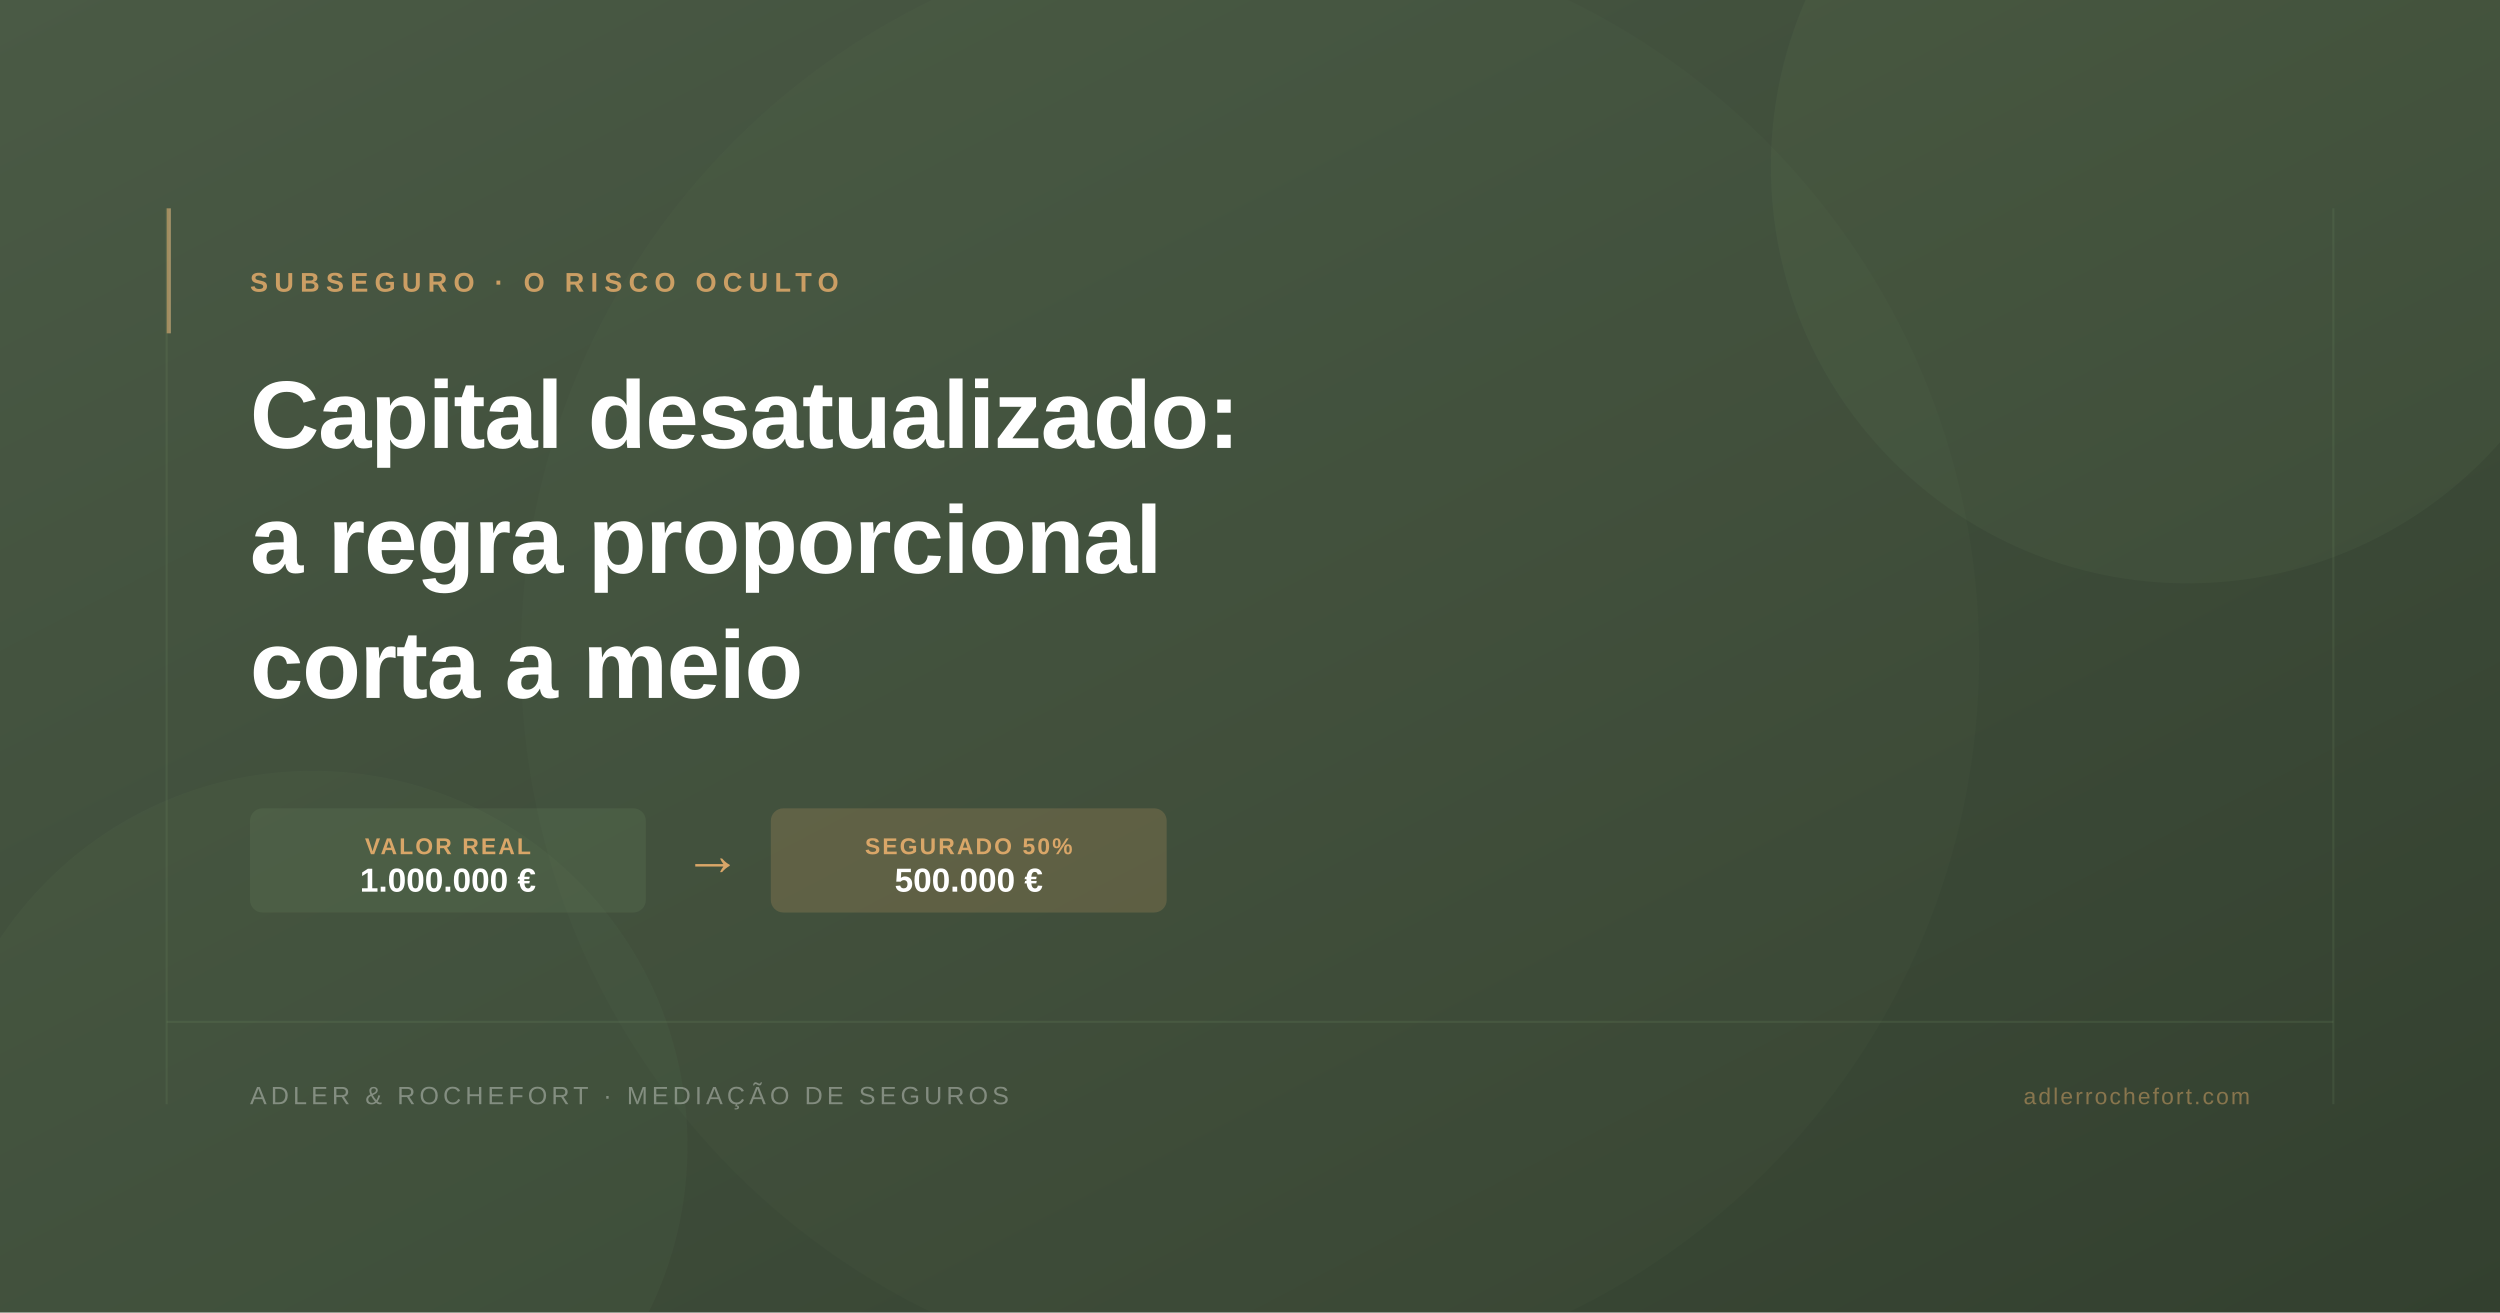
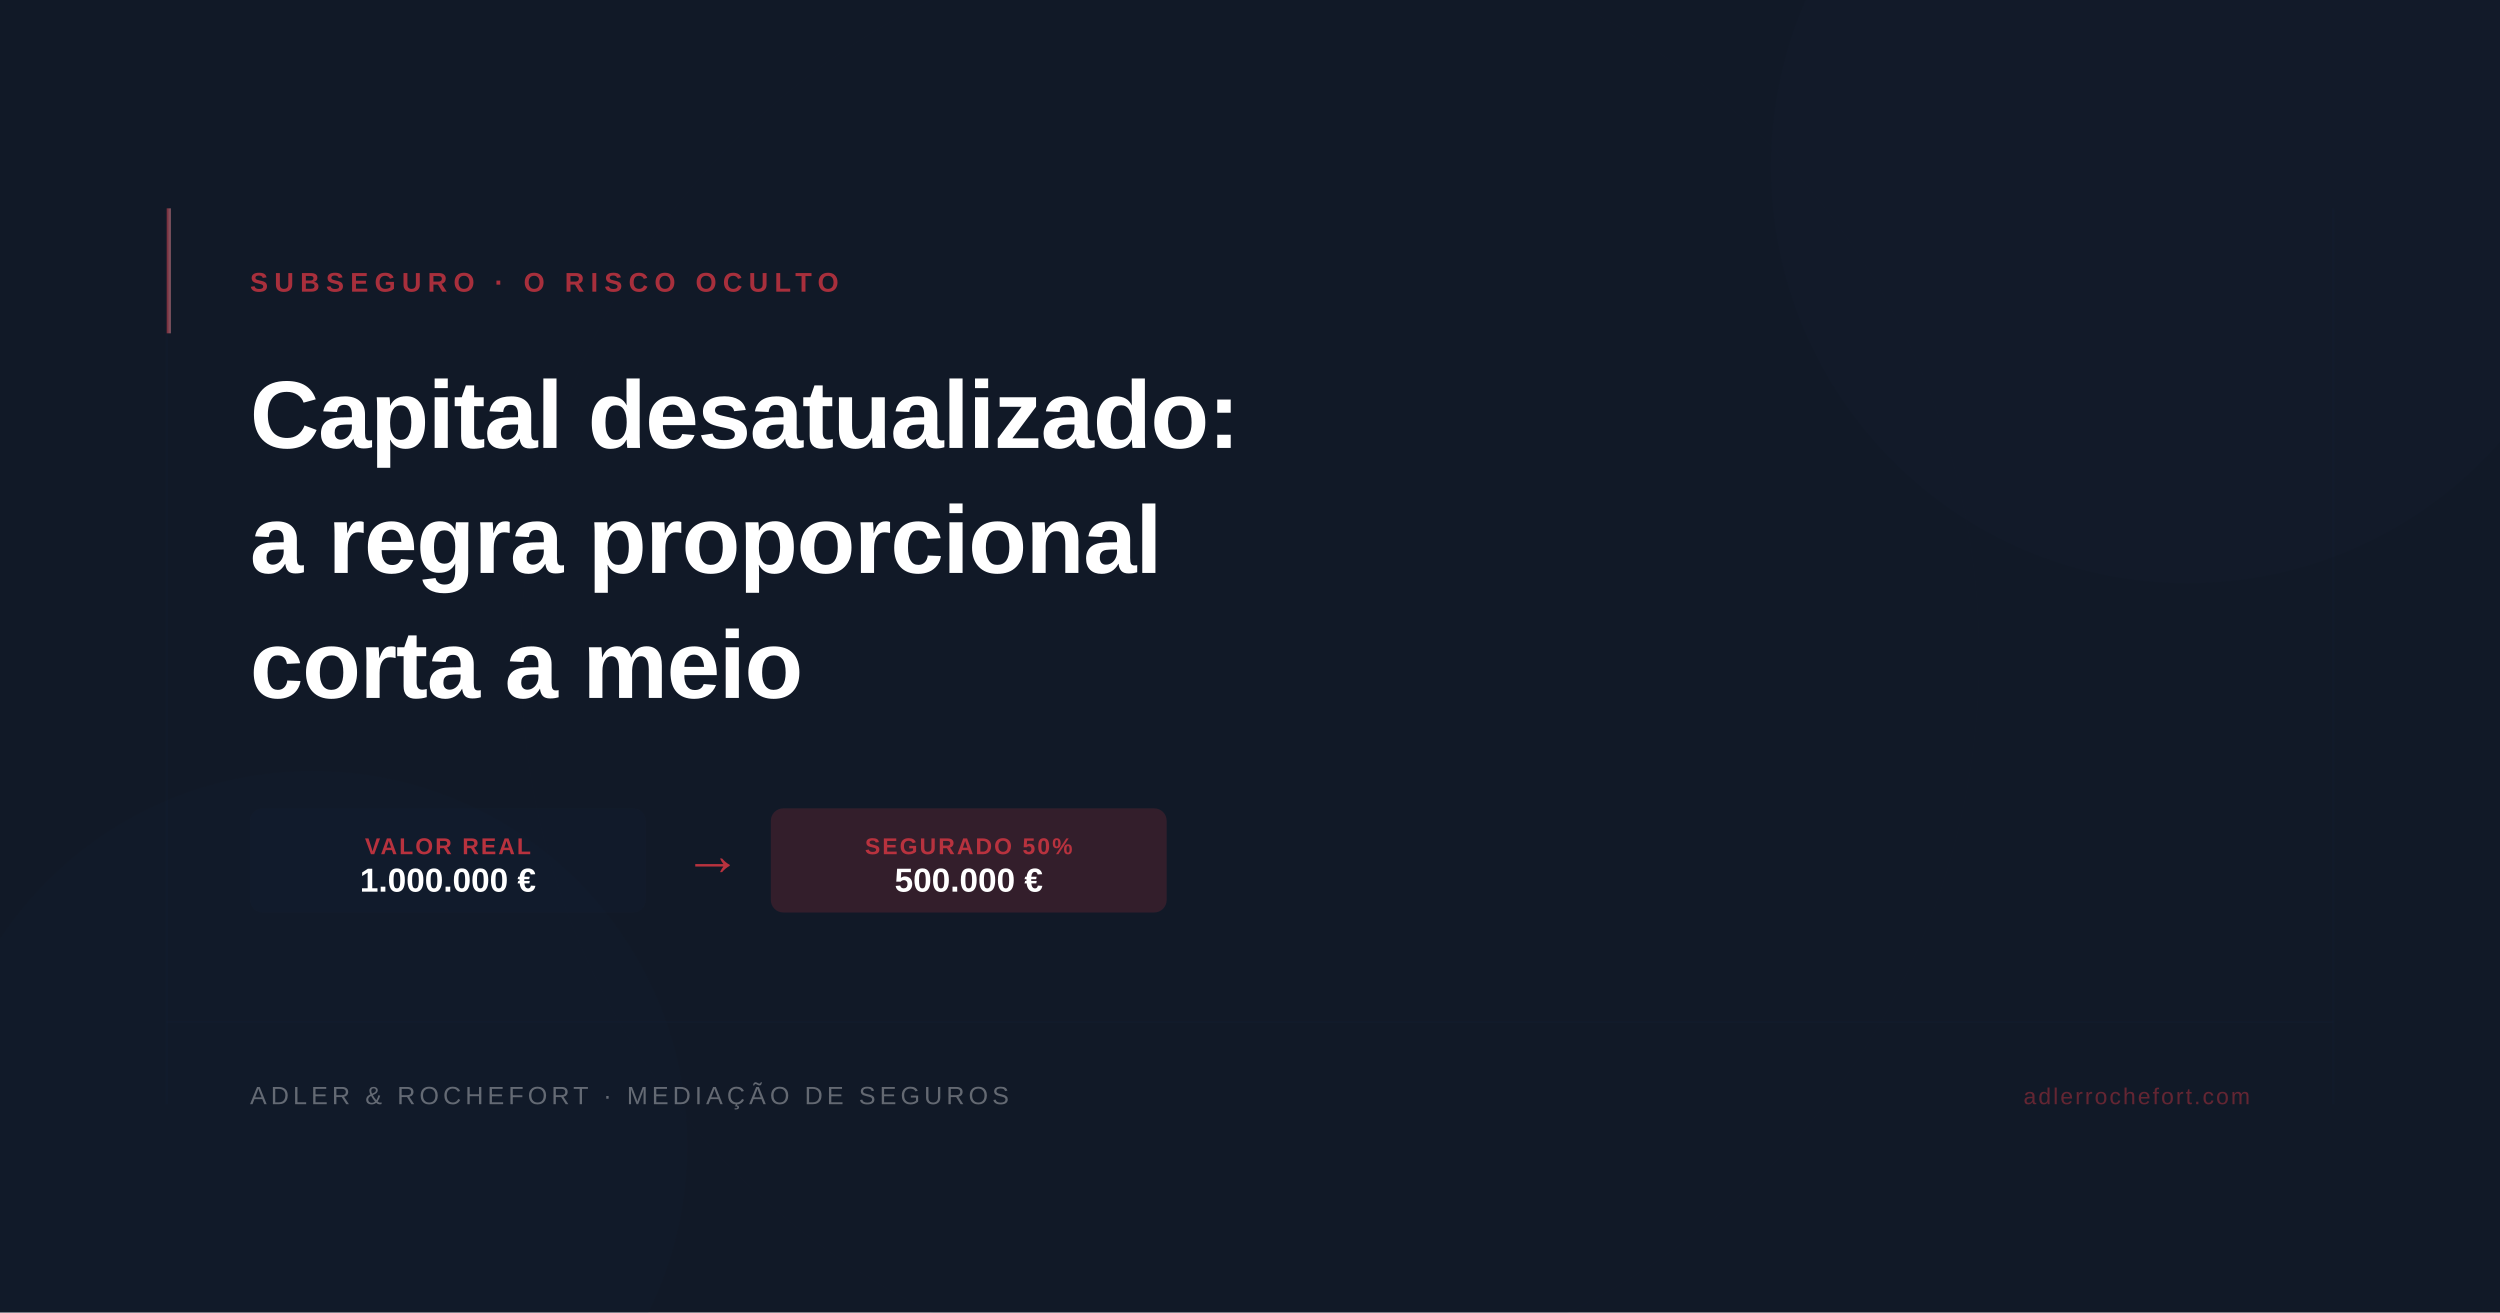
<svg xmlns="http://www.w3.org/2000/svg" viewBox="0 0 1200 630" width="1200" height="630">
  <defs>
    <linearGradient id="bg" x1="0%" y1="0%" x2="100%" y2="100%">
-       <stop offset="0%" style="stop-color:#4A5A45;stop-opacity:1" />
-       <stop offset="100%" style="stop-color:#33402F;stop-opacity:1" />
+       <stop offset="0%" style="stop-color:#111927;stop-opacity:1" />
+       <stop offset="100%" style="stop-color:#111927;stop-opacity:1" />
    </linearGradient>
    <linearGradient id="accent" x1="0%" y1="0%" x2="100%" y2="0%">
-       <stop offset="0%" style="stop-color:#D9A668;stop-opacity:1" />
-       <stop offset="100%" style="stop-color:#E8C088;stop-opacity:1" />
+       <stop offset="0%" style="stop-color:#B8323E;stop-opacity:1" />
+       <stop offset="100%" style="stop-color:#D98A94;stop-opacity:1" />
    </linearGradient>
  </defs>
  <rect width="1200" height="630" fill="url(#bg)" />
-   <circle cx="1050" cy="80" r="200" fill="#7A9A6B" opacity="0.08" />
-   <circle cx="150" cy="550" r="180" fill="#7A9A6B" opacity="0.06" />
-   <circle cx="600" cy="315" r="350" fill="#7A9A6B" opacity="0.04" />
-   <line x1="80" y1="100" x2="80" y2="530" stroke="#7A9A6B" stroke-width="1" opacity="0.15" />
-   <line x1="1120" y1="100" x2="1120" y2="530" stroke="#7A9A6B" stroke-width="1" opacity="0.15" />
+   <circle cx="1050" cy="80" r="200" fill="#17243D" opacity="0.08" />
+   <circle cx="150" cy="550" r="180" fill="#17243D" opacity="0.06" />
+   <circle cx="600" cy="315" r="350" fill="#17243D" opacity="0.04" />
+   <line x1="80" y1="100" x2="80" y2="530" stroke="#17243D" stroke-width="1" opacity="0.15" />
+   <line x1="1120" y1="100" x2="1120" y2="530" stroke="#17243D" stroke-width="1" opacity="0.15" />
  <rect x="80" y="100" width="2" height="60" fill="url(#accent)" opacity="0.6" />
-   <text x="120" y="140" font-family="'Montserrat', 'Segoe UI', Arial, sans-serif" font-size="13" font-weight="700" letter-spacing="3" fill="#D9A668" opacity="0.9">SUBSEGURO · O RISCO OCULTO</text>
+   <text x="120" y="140" font-family="'Montserrat', 'Segoe UI', Arial, sans-serif" font-size="13" font-weight="700" letter-spacing="3" fill="#B8323E" opacity="0.9">SUBSEGURO · O RISCO OCULTO</text>
  <text x="120" y="215" font-family="'Montserrat', 'Segoe UI', Arial, sans-serif" font-size="46" font-weight="700" fill="#FFFFFF" letter-spacing="-0.5">Capital desatualizado:</text>
  <text x="120" y="275" font-family="'Montserrat', 'Segoe UI', Arial, sans-serif" font-size="46" font-weight="700" fill="#FFFFFF" letter-spacing="-0.5">a regra proporcional</text>
  <text x="120" y="335" font-family="'Montserrat', 'Segoe UI', Arial, sans-serif" font-size="46" font-weight="700" fill="#FFFFFF" letter-spacing="-0.5">corta a meio</text>
  <g transform="translate(120, 388)">
-     <rect width="190" height="50" rx="6" fill="#7A9A6B" opacity="0.15" />
-     <text x="95" y="22" font-family="'Montserrat', 'Segoe UI', Arial, sans-serif" font-size="11" font-weight="600" fill="#D9A668" text-anchor="middle" letter-spacing="1">VALOR REAL</text>
+     <rect width="190" height="50" rx="6" fill="#17243D" opacity="0.15" />
+     <text x="95" y="22" font-family="'Montserrat', 'Segoe UI', Arial, sans-serif" font-size="11" font-weight="600" fill="#B8323E" text-anchor="middle" letter-spacing="1">VALOR REAL</text>
    <text x="95" y="40" font-family="'Montserrat', 'Segoe UI', Arial, sans-serif" font-size="16" font-weight="700" fill="#FFFFFF" text-anchor="middle">1.000.000 €</text>
  </g>
-   <text x="328" y="420" font-family="'Montserrat', 'Segoe UI', Arial, sans-serif" font-size="28" font-weight="700" fill="#D9A668">→</text>
+   <text x="328" y="420" font-family="'Montserrat', 'Segoe UI', Arial, sans-serif" font-size="28" font-weight="700" fill="#B8323E">→</text>
  <g transform="translate(370, 388)">
-     <rect width="190" height="50" rx="6" fill="#D9A668" opacity="0.2" />
-     <text x="95" y="22" font-family="'Montserrat', 'Segoe UI', Arial, sans-serif" font-size="11" font-weight="600" fill="#D9A668" text-anchor="middle" letter-spacing="1">SEGURADO 50%</text>
+     <rect width="190" height="50" rx="6" fill="#B8323E" opacity="0.2" />
+     <text x="95" y="22" font-family="'Montserrat', 'Segoe UI', Arial, sans-serif" font-size="11" font-weight="600" fill="#B8323E" text-anchor="middle" letter-spacing="1">SEGURADO 50%</text>
    <text x="95" y="40" font-family="'Montserrat', 'Segoe UI', Arial, sans-serif" font-size="16" font-weight="700" fill="#FFFFFF" text-anchor="middle">500.000 €</text>
  </g>
-   <rect x="80" y="490" width="1040" height="1" fill="#7A9A6B" opacity="0.15" />
+   <rect x="80" y="490" width="1040" height="1" fill="#17243D" opacity="0.15" />
  <text x="120" y="530" font-family="'Montserrat', 'Segoe UI', Arial, sans-serif" font-size="12" fill="#FFFFFF" opacity="0.35" letter-spacing="2">ADLER &amp; ROCHEFORT · MEDIAÇÃO DE SEGUROS</text>
-   <text x="1080" y="530" font-family="'Montserrat', 'Segoe UI', Arial, sans-serif" font-size="11" fill="#D9A668" opacity="0.5" letter-spacing="1" text-anchor="end">adlerrochefort.com</text>
+   <text x="1080" y="530" font-family="'Montserrat', 'Segoe UI', Arial, sans-serif" font-size="11" fill="#B8323E" opacity="0.5" letter-spacing="1" text-anchor="end">adlerrochefort.com</text>
</svg>
